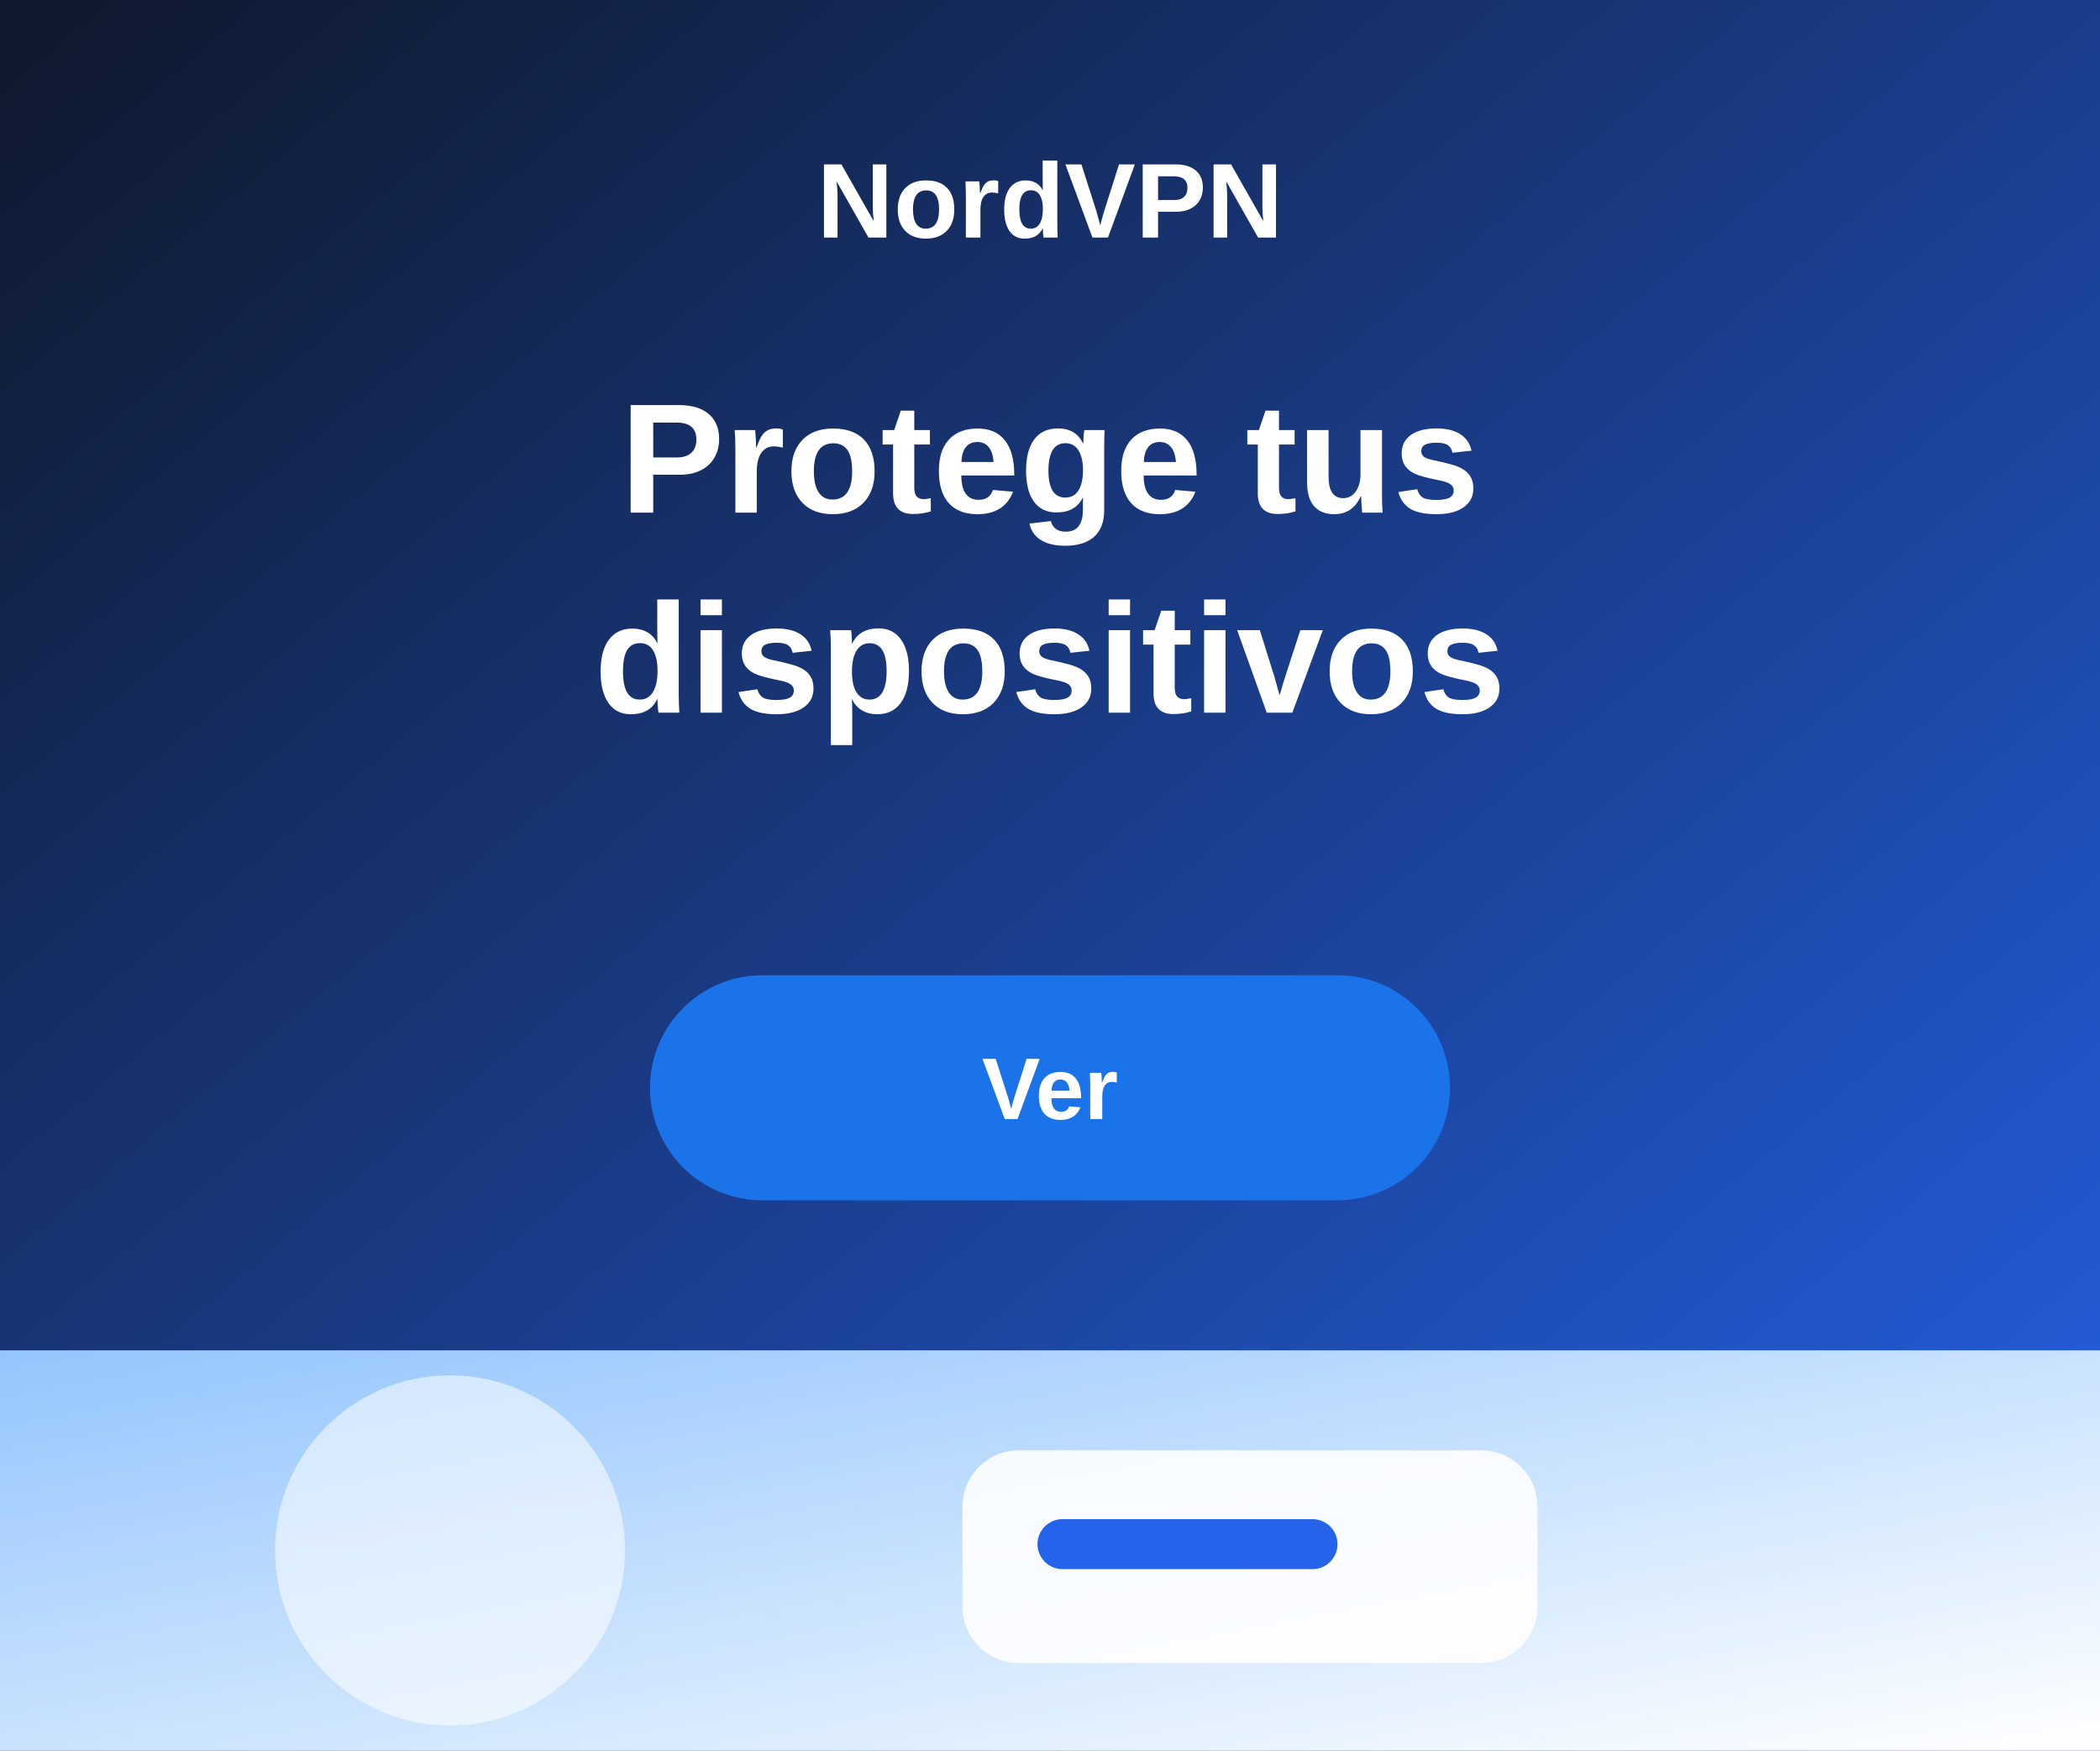
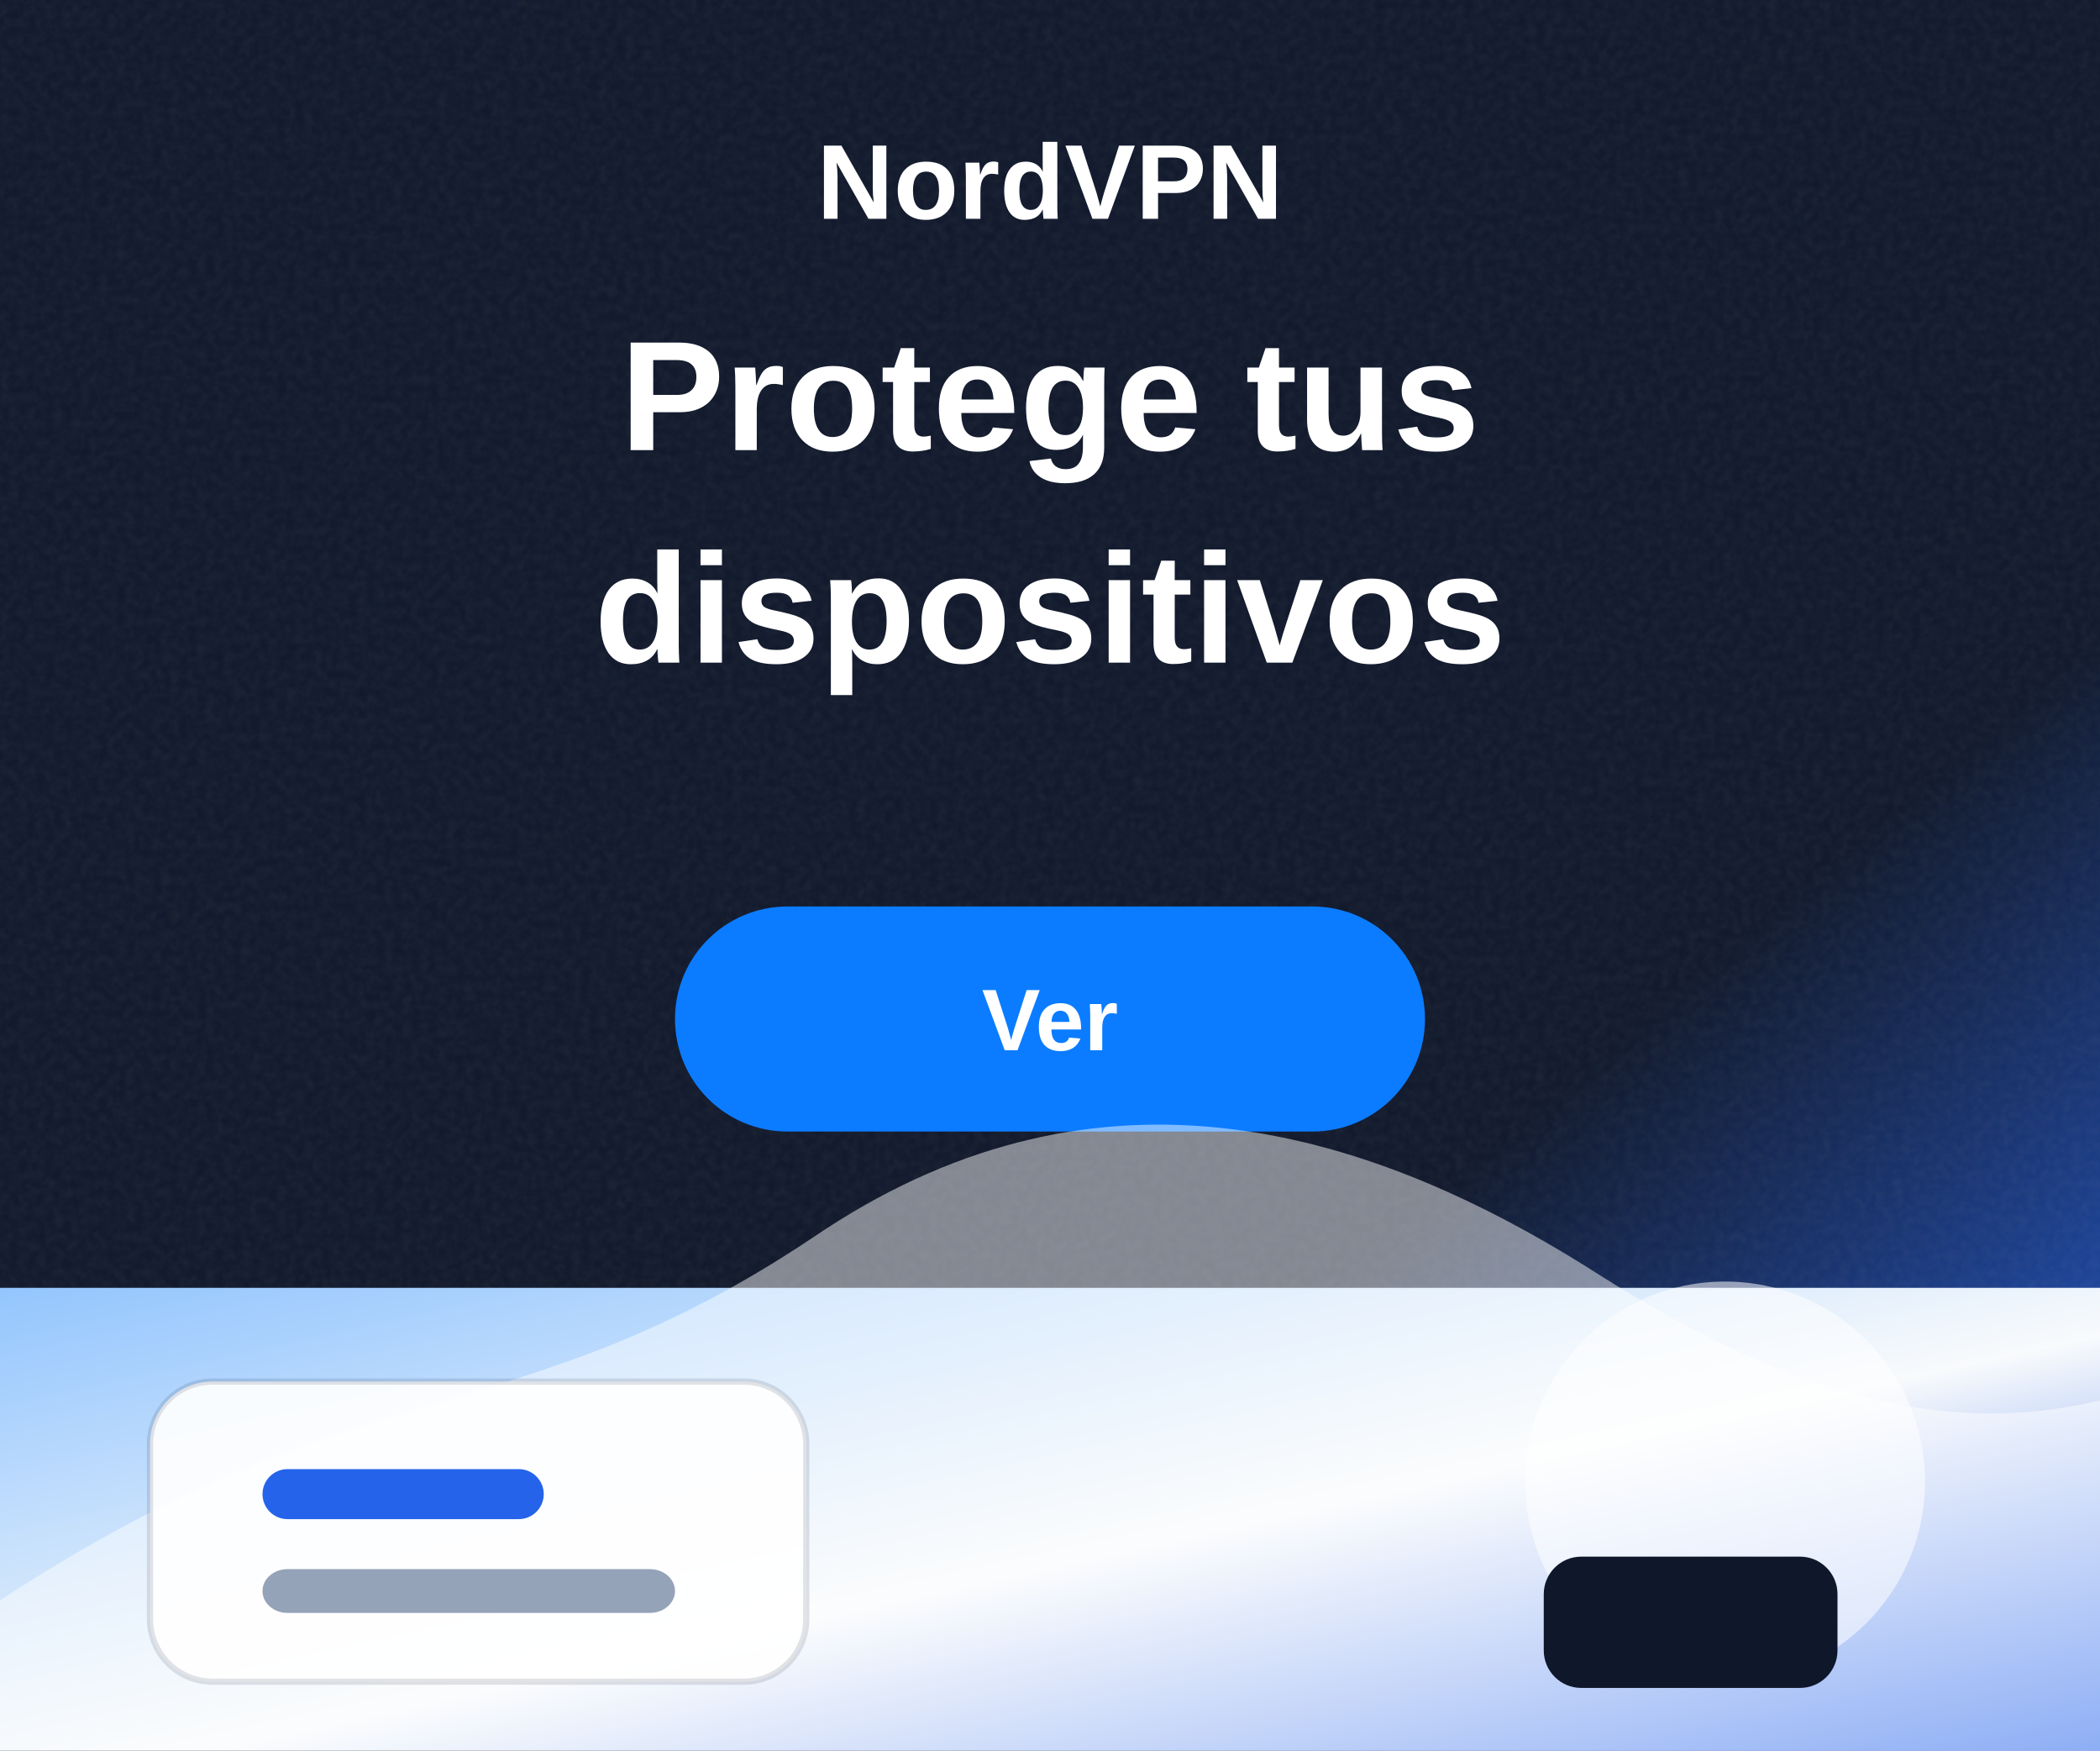
<svg xmlns="http://www.w3.org/2000/svg" viewBox="0 0 336 280">
  <defs>
    <linearGradient id="bg" x1="0" x2="1" y1="0" y2="1">
      <stop stop-color="#0f172a" />
+       <stop offset=".68" stop-color="#0f172a" />
      <stop offset="1" stop-color="#2563eb" />
    </linearGradient>
-     <linearGradient id="card" x1="0" x2="1" y1="0" y2="1">
+     <linearGradient id="scene" x1="0" x2="1" y1="0" y2="1">
      <stop stop-color="#93c5fd" />
-       <stop offset="1" stop-color="#ffffff" />
+       <stop offset=".55" stop-color="#f8fafc" />
+       <stop offset="1" stop-color="#2563eb" />
    </linearGradient>
+     <filter id="grain">
+       <feTurbulence type="fractalNoise" baseFrequency=".7" numOctaves="2" seed="6" />
+       <feColorMatrix type="saturate" values=".35" />
+       <feComponentTransfer>
+         <feFuncA type="table" tableValues="0 .16" />
+       </feComponentTransfer>
+     </filter>
  </defs>
  <rect width="336" height="280" fill="url(#bg)" />
-   <text x="168" y="38" text-anchor="middle" fill="#ffffff" font-family="Arial,sans-serif" font-size="17" font-weight="900">NordVPN</text>
-   <text x="168" y="82" text-anchor="middle" fill="#ffffff" font-family="Arial,sans-serif" font-size="25" font-weight="900">Protege tus</text>
-   <text x="168" y="114" text-anchor="middle" fill="#ffffff" font-family="Arial,sans-serif" font-size="25" font-weight="900">dispositivos</text>
-   <rect x="104" y="156" width="128" height="36" rx="18" fill="#1a73e8" />
-   <text x="168" y="179" text-anchor="middle" fill="#fff" font-family="Arial,sans-serif" font-size="14" font-weight="800">Ver</text>
-   <rect x="0" y="216" width="336" height="64" fill="url(#card)" />
-   <circle cx="72" cy="248" r="28" fill="rgba(255,255,255,.55)" />
-   <rect x="154" y="232" width="92" height="34" rx="9" fill="rgba(255,255,255,.88)" />
-   <rect x="166" y="243" width="48" height="8" rx="4" fill="#2563eb" />
+   <rect width="336" height="280" filter="url(#grain)" opacity=".48" />
+   <text x="168" y="35" text-anchor="middle" fill="#ffffff" font-family="Arial,sans-serif" font-size="17" font-weight="900">NordVPN</text>
+   <text x="168" y="72" text-anchor="middle" fill="#ffffff" font-family="Arial,sans-serif" font-size="25" font-weight="900">Protege tus</text>
+   <text x="168" y="106" text-anchor="middle" fill="#ffffff" font-family="Arial,sans-serif" font-size="25" font-weight="900">dispositivos</text>
+   <rect x="108" y="145" width="120" height="36" rx="18" fill="#0b7cff" />
+   <text x="168" y="168" text-anchor="middle" fill="#fff" font-family="Arial,sans-serif" font-size="14" font-weight="800">Ver</text>
+   <rect x="0" y="206" width="336" height="74" fill="url(#scene)" />
+   <path d="M0 256c58-38 82-26 130-58 44-30 87-19 126 6 30 19 55 26 80 20v56H0z" fill="rgba(255,255,255,.48)" />
+   <rect x="24" y="221" width="105" height="48" rx="10" fill="rgba(255,255,255,.92)" stroke="rgba(15,23,42,.12)" />
+   <rect x="42" y="235" width="45" height="8" rx="4" fill="#2563eb" />
+   <rect x="42" y="251" width="66" height="7" rx="4" fill="#94a3b8" />
+   <circle cx="276" cy="237" r="32" fill="rgba(255,255,255,.54)" />
+   <rect x="247" y="249" width="47" height="21" rx="6" fill="#0f172a" />
</svg>
